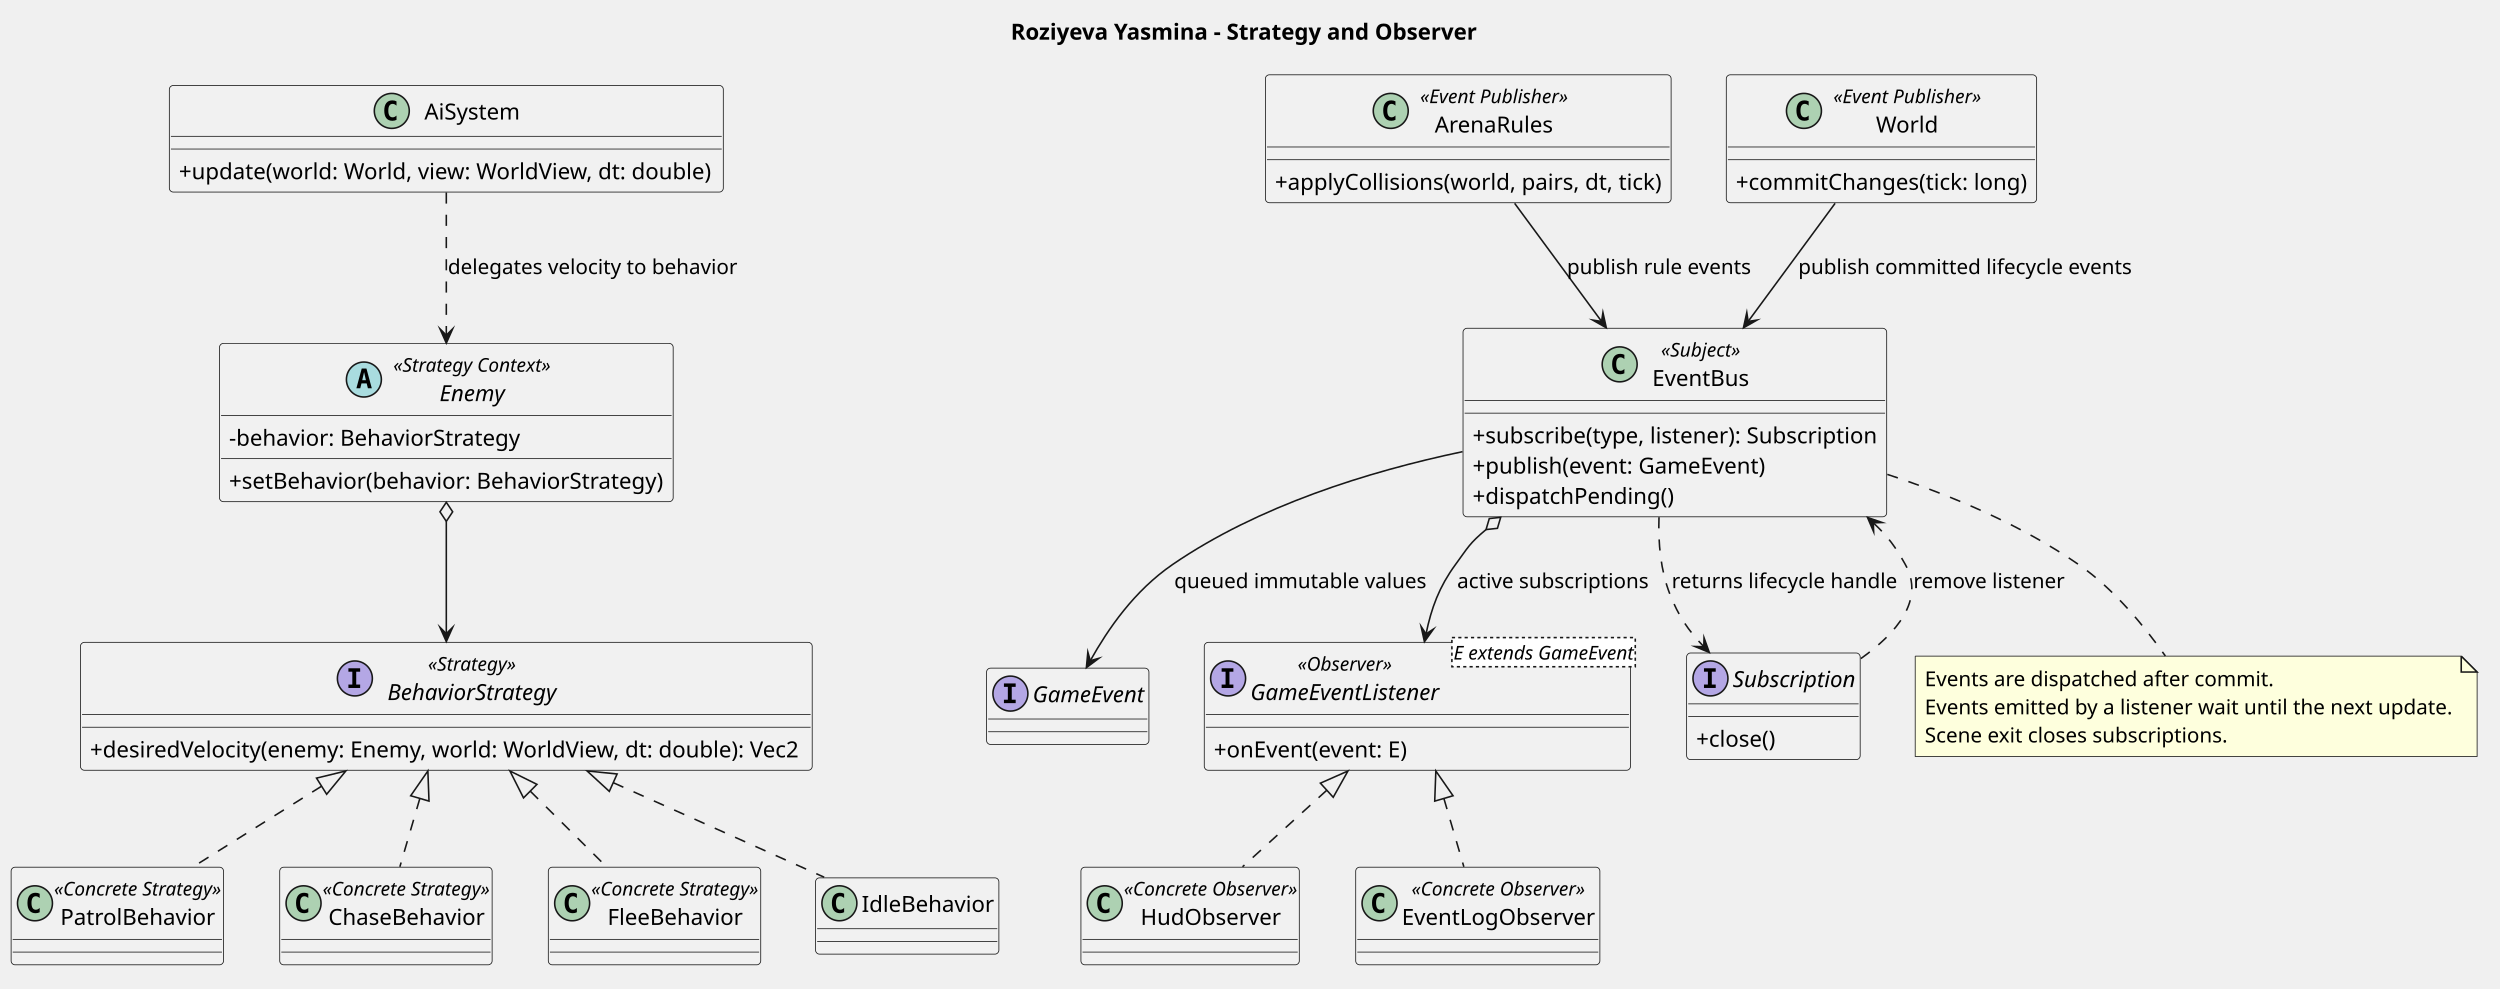
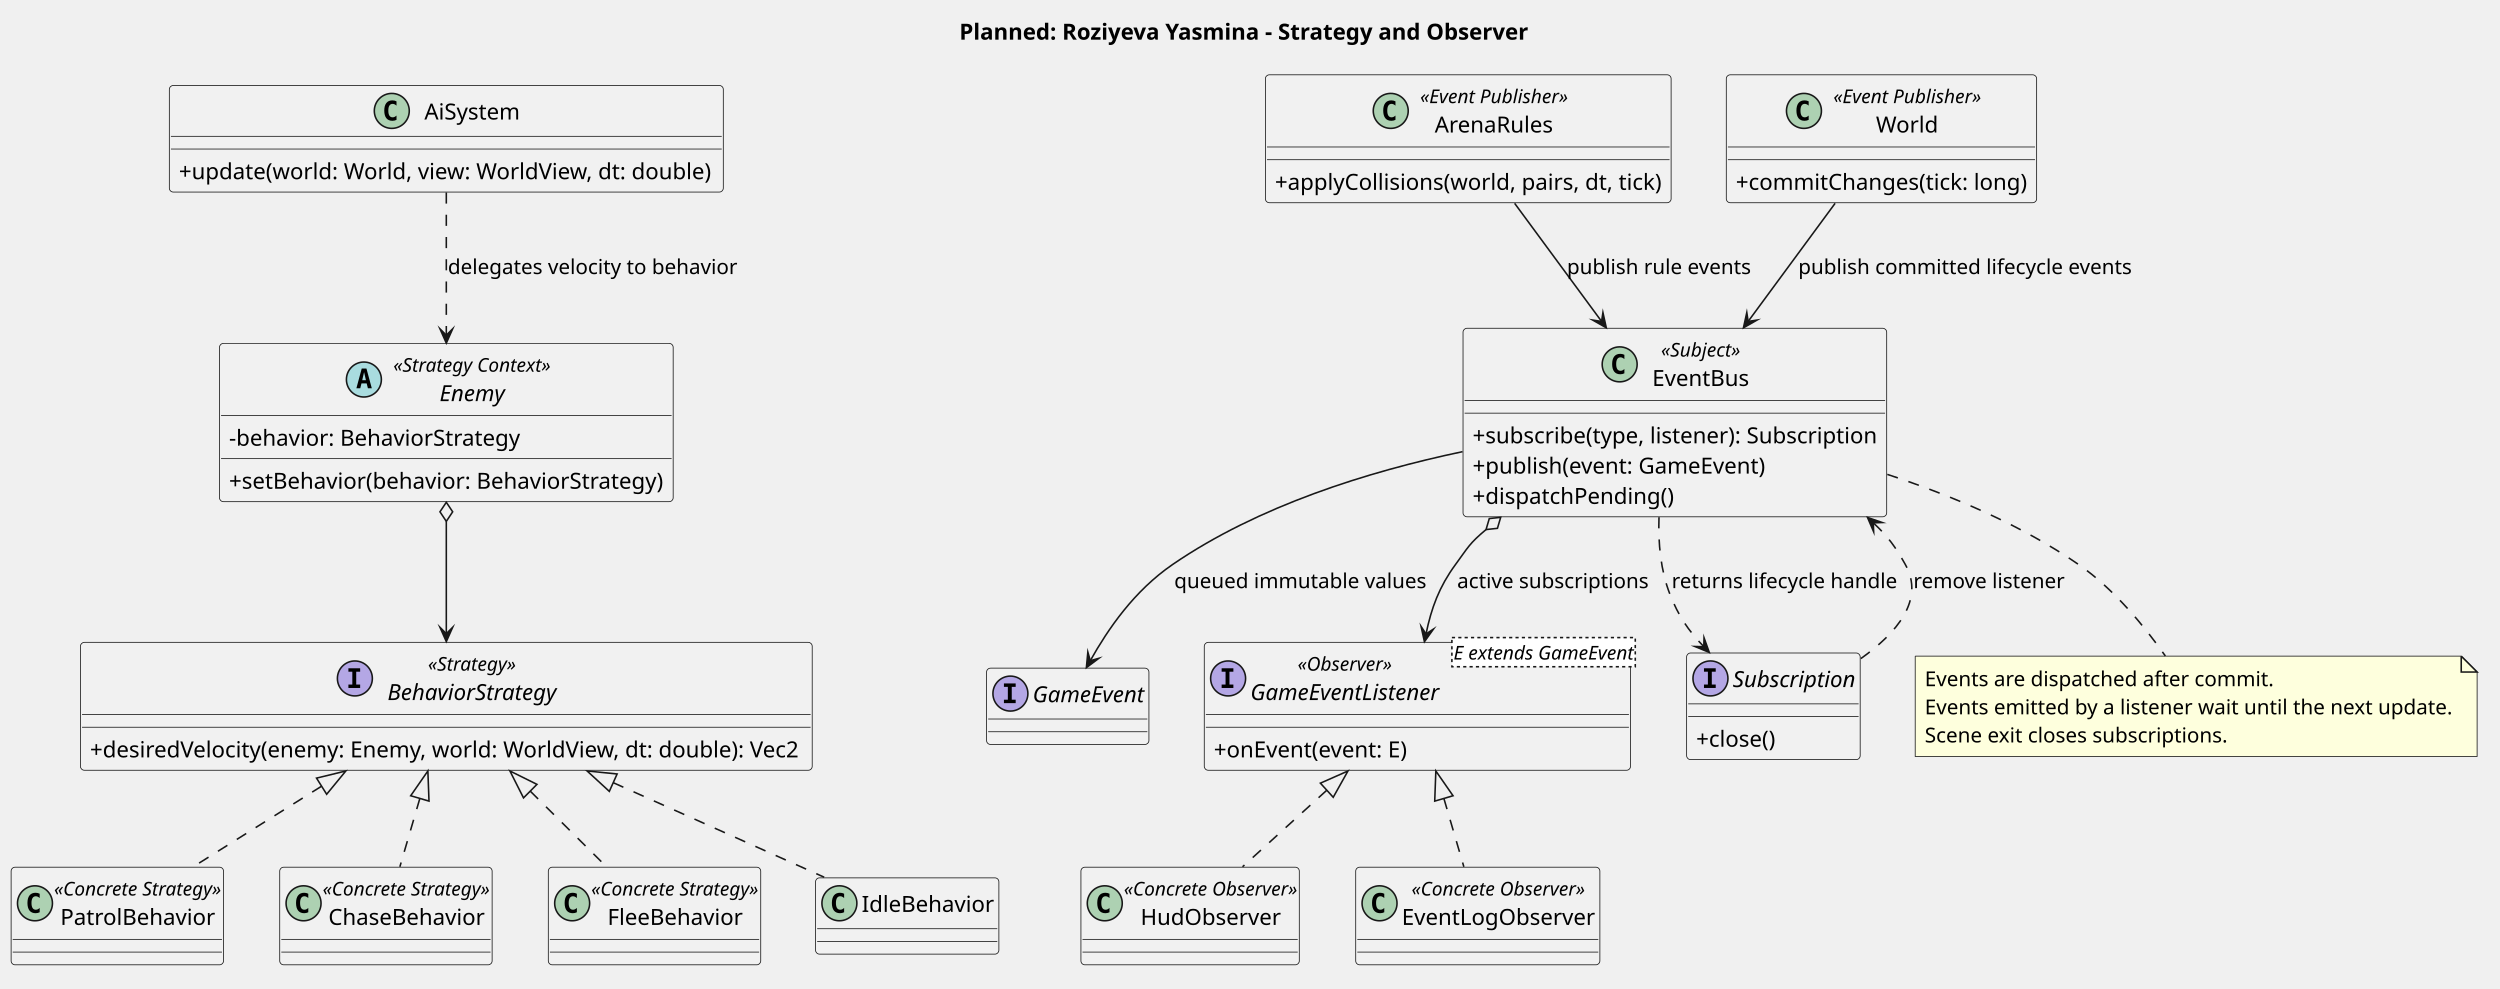
<svg xmlns="http://www.w3.org/2000/svg" version="1.1" data-diagram-type="CLASS" style="width:1573px;height:622px;background:#FFFFFF;" width="1573px" height="622px" viewBox="0 0 1573 622" zoomAndPan="magnify" preserveAspectRatio="none" contentStyleType="text/css">
  <defs />
  <g font-family="sans-serif" lengthAdjust="spacing">
    <g class="title" data-source-line="1">
-       <text x="635.959" y="24.966" fill="#000" font-size="14" textLength="294.685" font-weight="700">Roziyeva Yasmina - Strategy and Observer</text>
+       <text x="603.619" y="24.966" fill="#000" font-size="14" textLength="359.365" font-weight="700">Planned: Roziyeva Yasmina - Strategy and Observer</text>
    </g>
    <g class="entity" data-qualified-name="Enemy" id="ent0001" data-source-line="3">
      <rect x="138.09" y="216.088" width="285.475" height="99.548" fill="#F1F1F1" style="stroke:#181818;stroke-width:0.5;" rx="2.5" ry="2.5" />
      <ellipse cx="228.963" cy="238.794" rx="11" ry="11" fill="#A9DCDF" style="stroke:#181818;stroke-width:1;" />
      <path d="M229.073,234.138 L227.916,239.216 L230.244,239.216 L229.073,234.138 Z M227.588,231.903 L230.573,231.903 L233.932,244.294 L231.479,244.294 L230.713,241.231 L227.432,241.231 L226.682,244.294 L224.244,244.294 L227.588,231.903 Z " fill="#000" />
      <text x="247.463" y="233.916" fill="#000" font-size="12" textLength="99.229" font-style="italic">«Strategy Context»</text>
      <text x="276.54" y="252.398" fill="#000" font-size="14" textLength="41.076" font-style="italic">Enemy</text>
      <line x1="139.09" y1="261.5" x2="422.565" y2="261.5" style="stroke:#181818;stroke-width:0.5;" />
      <text x="144.09" y="280.466" fill="#000" font-size="14" textLength="183.441">-behavior: BehaviorStrategy</text>
      <line x1="139.09" y1="288.568" x2="422.565" y2="288.568" style="stroke:#181818;stroke-width:0.5;" />
      <text x="144.09" y="307.534" fill="#000" font-size="14" textLength="273.475">+setBehavior(behavior: BehaviorStrategy)</text>
    </g>
    <g class="entity" data-qualified-name="BehaviorStrategy" id="ent0002" data-source-line="7">
      <rect x="50.61" y="404.168" width="460.432" height="80.48" fill="#F1F1F1" style="stroke:#181818;stroke-width:0.5;" rx="2.5" ry="2.5" />
      <ellipse cx="223.292" cy="426.874" rx="11" ry="11" fill="#B4A7E5" style="stroke:#181818;stroke-width:1;" />
      <path d="M219.214,422.64 L219.214,420.483 L226.605,420.483 L226.605,422.64 L224.136,422.64 L224.136,430.718 L226.605,430.718 L226.605,432.874 L219.214,432.874 L219.214,430.718 L221.683,430.718 L221.683,422.64 L219.214,422.64 Z " fill="#000" />
      <text x="269.272" y="421.996" fill="#000" font-size="12" textLength="55.608" font-style="italic">«Strategy»</text>
      <text x="243.792" y="440.478" fill="#000" font-size="14" textLength="106.568" font-style="italic">BehaviorStrategy</text>
      <line x1="51.61" y1="449.58" x2="510.042" y2="449.58" style="stroke:#181818;stroke-width:0.5;" />
      <line x1="51.61" y1="457.58" x2="510.042" y2="457.58" style="stroke:#181818;stroke-width:0.5;" />
      <text x="56.61" y="476.546" fill="#000" font-size="14" textLength="448.432">+desiredVelocity(enemy: Enemy, world: WorldView, dt: double): Vec2</text>
    </g>
    <g class="entity" data-qualified-name="PatrolBehavior" id="ent0003" data-source-line="10">
      <rect x="7" y="545.648" width="133.649" height="61.412" fill="#F1F1F1" style="stroke:#181818;stroke-width:0.5;" rx="2.5" ry="2.5" />
      <ellipse cx="22" cy="568.354" rx="11" ry="11" fill="#ADD1B2" style="stroke:#181818;stroke-width:1;" />
      <path d="M24.969,573.995 Q24.391,574.291 23.75,574.432 Q23.109,574.588 22.406,574.588 Q19.906,574.588 18.578,572.948 Q17.266,571.291 17.266,568.166 Q17.266,565.041 18.578,563.385 Q19.906,561.729 22.406,561.729 Q23.109,561.729 23.75,561.885 Q24.406,562.041 24.969,562.338 L24.969,565.057 Q24.344,564.479 23.75,564.213 Q23.156,563.932 22.531,563.932 Q21.188,563.932 20.5,565.01 Q19.813,566.073 19.813,568.166 Q19.813,570.26 20.5,571.338 Q21.188,572.401 22.531,572.401 Q23.156,572.401 23.75,572.135 Q24.344,571.854 24.969,571.276 L24.969,573.995 Z " fill="#000" />
      <text x="34" y="563.476" fill="#000" font-size="12" textLength="105.649" font-style="italic">«Concrete Strategy»</text>
      <text x="37.965" y="581.958" fill="#000" font-size="14" textLength="97.72">PatrolBehavior</text>
      <line x1="8" y1="591.06" x2="139.649" y2="591.06" style="stroke:#181818;stroke-width:0.5;" />
      <line x1="8" y1="599.06" x2="139.649" y2="599.06" style="stroke:#181818;stroke-width:0.5;" />
    </g>
    <g class="entity" data-qualified-name="ChaseBehavior" id="ent0004" data-source-line="11">
      <rect x="176" y="545.648" width="133.649" height="61.412" fill="#F1F1F1" style="stroke:#181818;stroke-width:0.5;" rx="2.5" ry="2.5" />
      <ellipse cx="191" cy="568.354" rx="11" ry="11" fill="#ADD1B2" style="stroke:#181818;stroke-width:1;" />
      <path d="M193.969,573.995 Q193.391,574.291 192.75,574.432 Q192.109,574.588 191.406,574.588 Q188.906,574.588 187.578,572.948 Q186.266,571.291 186.266,568.166 Q186.266,565.041 187.578,563.385 Q188.906,561.729 191.406,561.729 Q192.109,561.729 192.75,561.885 Q193.406,562.041 193.969,562.338 L193.969,565.057 Q193.344,564.479 192.75,564.213 Q192.156,563.932 191.531,563.932 Q190.188,563.932 189.5,565.01 Q188.813,566.073 188.813,568.166 Q188.813,570.26 189.5,571.338 Q190.188,572.401 191.531,572.401 Q192.156,572.401 192.75,572.135 Q193.344,571.854 193.969,571.276 L193.969,573.995 Z " fill="#000" />
      <text x="203" y="563.476" fill="#000" font-size="12" textLength="105.649" font-style="italic">«Concrete Strategy»</text>
      <text x="206.608" y="581.958" fill="#000" font-size="14" textLength="98.434">ChaseBehavior</text>
      <line x1="177" y1="591.06" x2="308.649" y2="591.06" style="stroke:#181818;stroke-width:0.5;" />
      <line x1="177" y1="599.06" x2="308.649" y2="599.06" style="stroke:#181818;stroke-width:0.5;" />
    </g>
    <g class="entity" data-qualified-name="FleeBehavior" id="ent0005" data-source-line="12">
      <rect x="345" y="545.648" width="133.649" height="61.412" fill="#F1F1F1" style="stroke:#181818;stroke-width:0.5;" rx="2.5" ry="2.5" />
      <ellipse cx="360" cy="568.354" rx="11" ry="11" fill="#ADD1B2" style="stroke:#181818;stroke-width:1;" />
      <path d="M362.969,573.995 Q362.391,574.291 361.75,574.432 Q361.109,574.588 360.406,574.588 Q357.906,574.588 356.578,572.948 Q355.266,571.291 355.266,568.166 Q355.266,565.041 356.578,563.385 Q357.906,561.729 360.406,561.729 Q361.109,561.729 361.75,561.885 Q362.406,562.041 362.969,562.338 L362.969,565.057 Q362.344,564.479 361.75,564.213 Q361.156,563.932 360.531,563.932 Q359.188,563.932 358.5,565.01 Q357.813,566.073 357.813,568.166 Q357.813,570.26 358.5,571.338 Q359.188,572.401 360.531,572.401 Q361.156,572.401 361.75,572.135 Q362.344,571.854 362.969,571.276 L362.969,573.995 Z " fill="#000" />
      <text x="372" y="563.476" fill="#000" font-size="12" textLength="105.649" font-style="italic">«Concrete Strategy»</text>
      <text x="382.251" y="581.958" fill="#000" font-size="14" textLength="85.148">FleeBehavior</text>
      <line x1="346" y1="591.06" x2="477.649" y2="591.06" style="stroke:#181818;stroke-width:0.5;" />
      <line x1="346" y1="599.06" x2="477.649" y2="599.06" style="stroke:#181818;stroke-width:0.5;" />
    </g>
    <g class="entity" data-qualified-name="IdleBehavior" id="ent0006" data-source-line="13">
      <rect x="513.15" y="552.348" width="115.342" height="48" fill="#F1F1F1" style="stroke:#181818;stroke-width:0.5;" rx="2.5" ry="2.5" />
      <ellipse cx="528.15" cy="568.348" rx="11" ry="11" fill="#ADD1B2" style="stroke:#181818;stroke-width:1;" />
      <path d="M531.119,573.989 Q530.541,574.285 529.9,574.426 Q529.259,574.582 528.556,574.582 Q526.056,574.582 524.728,572.942 Q523.416,571.285 523.416,568.16 Q523.416,565.035 524.728,563.379 Q526.056,561.723 528.556,561.723 Q529.259,561.723 529.9,561.879 Q530.556,562.035 531.119,562.332 L531.119,565.051 Q530.494,564.473 529.9,564.207 Q529.306,563.926 528.681,563.926 Q527.338,563.926 526.65,565.004 Q525.963,566.067 525.963,568.16 Q525.963,570.254 526.65,571.332 Q527.338,572.395 528.681,572.395 Q529.306,572.395 529.9,572.129 Q530.494,571.848 531.119,571.27 L531.119,573.989 Z " fill="#000" />
      <text x="542.15" y="573.78" fill="#000" font-size="14" textLength="83.342">IdleBehavior</text>
      <line x1="514.15" y1="584.348" x2="627.492" y2="584.348" style="stroke:#181818;stroke-width:0.5;" />
      <line x1="514.15" y1="592.348" x2="627.492" y2="592.348" style="stroke:#181818;stroke-width:0.5;" />
    </g>
    <g class="entity" data-qualified-name="AiSystem" id="ent0007" data-source-line="14">
      <rect x="106.55" y="53.778" width="348.559" height="67.068" fill="#F1F1F1" style="stroke:#181818;stroke-width:0.5;" rx="2.5" ry="2.5" />
      <ellipse cx="246.514" cy="69.778" rx="11" ry="11" fill="#ADD1B2" style="stroke:#181818;stroke-width:1;" />
      <path d="M249.483,75.419 Q248.905,75.715 248.264,75.856 Q247.624,76.012 246.921,76.012 Q244.421,76.012 243.093,74.372 Q241.78,72.715 241.78,69.59 Q241.78,66.465 243.093,64.809 Q244.421,63.153 246.921,63.153 Q247.624,63.153 248.264,63.309 Q248.921,63.465 249.483,63.762 L249.483,66.481 Q248.858,65.903 248.264,65.637 Q247.671,65.356 247.046,65.356 Q245.702,65.356 245.014,66.434 Q244.327,67.497 244.327,69.59 Q244.327,71.684 245.014,72.762 Q245.702,73.825 247.046,73.825 Q247.671,73.825 248.264,73.559 Q248.858,73.278 249.483,72.7 L249.483,75.419 Z " fill="#000" />
      <text x="267.014" y="75.21" fill="#000" font-size="14" textLength="60.13">AiSystem</text>
      <line x1="107.55" y1="85.778" x2="454.109" y2="85.778" style="stroke:#181818;stroke-width:0.5;" />
      <line x1="107.55" y1="93.778" x2="454.109" y2="93.778" style="stroke:#181818;stroke-width:0.5;" />
      <text x="112.55" y="112.744" fill="#000" font-size="14" textLength="336.559">+update(world: World, view: WorldView, dt: double)</text>
    </g>
    <g class="entity" data-qualified-name="ArenaRules" id="ent0008" data-source-line="17">
      <rect x="796.19" y="47.068" width="255.277" height="80.48" fill="#F1F1F1" style="stroke:#181818;stroke-width:0.5;" rx="2.5" ry="2.5" />
      <ellipse cx="875.054" cy="69.774" rx="11" ry="11" fill="#ADD1B2" style="stroke:#181818;stroke-width:1;" />
      <path d="M878.023,75.415 Q877.445,75.711 876.804,75.852 Q876.164,76.008 875.46,76.008 Q872.96,76.008 871.632,74.368 Q870.32,72.711 870.32,69.586 Q870.32,66.461 871.632,64.805 Q872.96,63.149 875.46,63.149 Q876.164,63.149 876.804,63.305 Q877.46,63.461 878.023,63.758 L878.023,66.477 Q877.398,65.899 876.804,65.633 Q876.21,65.352 875.585,65.352 Q874.242,65.352 873.554,66.43 Q872.867,67.493 872.867,69.586 Q872.867,71.68 873.554,72.758 Q874.242,73.821 875.585,73.821 Q876.21,73.821 876.804,73.555 Q877.398,73.274 878.023,72.696 L878.023,75.415 Z " fill="#000" />
      <text x="893.554" y="64.896" fill="#000" font-size="12" textLength="93.049" font-style="italic">«Event Publisher»</text>
      <text x="902.727" y="83.378" fill="#000" font-size="14" textLength="74.704">ArenaRules</text>
      <line x1="797.19" y1="92.48" x2="1050.467" y2="92.48" style="stroke:#181818;stroke-width:0.5;" />
      <line x1="797.19" y1="100.48" x2="1050.467" y2="100.48" style="stroke:#181818;stroke-width:0.5;" />
      <text x="802.19" y="119.446" fill="#000" font-size="14" textLength="243.277">+applyCollisions(world, pairs, dt, tick)</text>
    </g>
    <g class="entity" data-qualified-name="World" id="ent0009" data-source-line="20">
      <rect x="1086.19" y="47.068" width="195.259" height="80.48" fill="#F1F1F1" style="stroke:#181818;stroke-width:0.5;" rx="2.5" ry="2.5" />
      <ellipse cx="1135.045" cy="69.774" rx="11" ry="11" fill="#ADD1B2" style="stroke:#181818;stroke-width:1;" />
      <path d="M1138.014,75.415 Q1137.436,75.711 1136.795,75.852 Q1136.155,76.008 1135.452,76.008 Q1132.952,76.008 1131.623,74.368 Q1130.311,72.711 1130.311,69.586 Q1130.311,66.461 1131.623,64.805 Q1132.952,63.149 1135.452,63.149 Q1136.155,63.149 1136.795,63.305 Q1137.452,63.461 1138.014,63.758 L1138.014,66.477 Q1137.389,65.899 1136.795,65.633 Q1136.202,65.352 1135.577,65.352 Q1134.233,65.352 1133.545,66.43 Q1132.858,67.493 1132.858,69.586 Q1132.858,71.68 1133.545,72.758 Q1134.233,73.821 1135.577,73.821 Q1136.202,73.821 1136.795,73.555 Q1137.389,73.274 1138.014,72.696 L1138.014,75.415 Z " fill="#000" />
      <text x="1153.545" y="64.896" fill="#000" font-size="12" textLength="93.049" font-style="italic">«Event Publisher»</text>
      <text x="1180.323" y="83.378" fill="#000" font-size="14" textLength="39.494">World</text>
      <line x1="1087.19" y1="92.48" x2="1280.449" y2="92.48" style="stroke:#181818;stroke-width:0.5;" />
      <line x1="1087.19" y1="100.48" x2="1280.449" y2="100.48" style="stroke:#181818;stroke-width:0.5;" />
      <text x="1092.19" y="119.446" fill="#000" font-size="14" textLength="183.259">+commitChanges(tick: long)</text>
    </g>
    <g class="entity" data-qualified-name="GameEvent" id="ent0010" data-source-line="23">
      <rect x="620.75" y="420.408" width="102.154" height="48" fill="#F1F1F1" style="stroke:#181818;stroke-width:0.5;" rx="2.5" ry="2.5" />
      <ellipse cx="635.75" cy="436.408" rx="11" ry="11" fill="#B4A7E5" style="stroke:#181818;stroke-width:1;" />
      <path d="M631.672,432.174 L631.672,430.017 L639.063,430.017 L639.063,432.174 L636.594,432.174 L636.594,440.252 L639.063,440.252 L639.063,442.408 L631.672,442.408 L631.672,440.252 L634.141,440.252 L634.141,432.174 L631.672,432.174 Z " fill="#000" />
      <text x="649.75" y="441.84" fill="#000" font-size="14" textLength="70.154" font-style="italic">GameEvent</text>
      <line x1="621.75" y1="452.408" x2="721.904" y2="452.408" style="stroke:#181818;stroke-width:0.5;" />
      <line x1="621.75" y1="460.408" x2="721.904" y2="460.408" style="stroke:#181818;stroke-width:0.5;" />
    </g>
    <g class="entity" data-qualified-name="EventBus" id="ent0011" data-source-line="24">
      <rect x="920.54" y="206.548" width="266.561" height="118.616" fill="#F1F1F1" style="stroke:#181818;stroke-width:0.5;" rx="2.5" ry="2.5" />
      <ellipse cx="1019.093" cy="229.254" rx="11" ry="11" fill="#ADD1B2" style="stroke:#181818;stroke-width:1;" />
      <path d="M1022.061,234.895 Q1021.483,235.191 1020.843,235.332 Q1020.202,235.488 1019.499,235.488 Q1016.999,235.488 1015.671,233.848 Q1014.358,232.191 1014.358,229.066 Q1014.358,225.941 1015.671,224.285 Q1016.999,222.629 1019.499,222.629 Q1020.202,222.629 1020.843,222.785 Q1021.499,222.941 1022.061,223.238 L1022.061,225.957 Q1021.436,225.379 1020.843,225.113 Q1020.249,224.832 1019.624,224.832 Q1018.28,224.832 1017.593,225.91 Q1016.905,226.973 1016.905,229.066 Q1016.905,231.16 1017.593,232.238 Q1018.28,233.301 1019.624,233.301 Q1020.249,233.301 1020.843,233.035 Q1021.436,232.754 1022.061,232.176 L1022.061,234.895 Z " fill="#000" />
      <text x="1045.116" y="224.376" fill="#000" font-size="12" textLength="49.908" font-style="italic">«Subject»</text>
      <text x="1039.593" y="242.858" fill="#000" font-size="14" textLength="60.956">EventBus</text>
      <line x1="921.54" y1="251.96" x2="1186.101" y2="251.96" style="stroke:#181818;stroke-width:0.5;" />
      <line x1="921.54" y1="259.96" x2="1186.101" y2="259.96" style="stroke:#181818;stroke-width:0.5;" />
      <text x="926.54" y="278.926" fill="#000" font-size="14" textLength="254.561">+subscribe(type, listener): Subscription</text>
      <text x="926.54" y="297.994" fill="#000" font-size="14" textLength="184.393">+publish(event: GameEvent)</text>
      <text x="926.54" y="317.062" fill="#000" font-size="14" textLength="126.728">+dispatchPending()</text>
    </g>
    <g class="entity" data-qualified-name="Listener" id="ent0012" data-source-line="29">
      <rect x="757.73" y="404.168" width="268.18" height="80.48" fill="#F1F1F1" style="stroke:#181818;stroke-width:0.5;" rx="2.5" ry="2.5" />
      <ellipse cx="772.73" cy="426.874" rx="11" ry="11" fill="#B4A7E5" style="stroke:#181818;stroke-width:1;" />
      <path d="M768.652,422.64 L768.652,420.483 L776.043,420.483 L776.043,422.64 L773.574,422.64 L773.574,430.718 L776.043,430.718 L776.043,432.874 L768.652,432.874 L768.652,430.718 L771.121,430.718 L771.121,422.64 L768.652,422.64 Z " fill="#000" />
      <text x="816.45" y="421.996" fill="#000" font-size="12" textLength="59.364" font-style="italic">«Observer»</text>
      <text x="786.73" y="440.478" fill="#000" font-size="14" textLength="118.804" font-style="italic">GameEventListener</text>
      <rect x="913.534" y="401.168" width="115.377" height="18.344" fill="#FFF" style="stroke:#181818;stroke-width:1;stroke-dasharray:2,2;" />
      <text x="914.534" y="414.996" fill="#000" font-size="12" textLength="113.377" font-style="italic">E extends GameEvent</text>
      <line x1="758.73" y1="449.58" x2="1024.91" y2="449.58" style="stroke:#181818;stroke-width:0.5;" />
      <line x1="758.73" y1="457.58" x2="1024.91" y2="457.58" style="stroke:#181818;stroke-width:0.5;" />
      <text x="763.73" y="476.546" fill="#000" font-size="14" textLength="121.813">+onEvent(event: E)</text>
    </g>
    <g class="entity" data-qualified-name="Subscription" id="ent0013" data-source-line="32">
      <rect x="1061.22" y="410.868" width="109.21" height="67.068" fill="#F1F1F1" style="stroke:#181818;stroke-width:0.5;" rx="2.5" ry="2.5" />
      <ellipse cx="1076.22" cy="426.868" rx="11" ry="11" fill="#B4A7E5" style="stroke:#181818;stroke-width:1;" />
      <path d="M1072.142,422.634 L1072.142,420.477 L1079.533,420.477 L1079.533,422.634 L1077.064,422.634 L1077.064,430.712 L1079.533,430.712 L1079.533,432.868 L1072.142,432.868 L1072.142,430.712 L1074.611,430.712 L1074.611,422.634 L1072.142,422.634 Z " fill="#000" />
      <text x="1090.22" y="432.3" fill="#000" font-size="14" textLength="77.21" font-style="italic">Subscription</text>
      <line x1="1062.22" y1="442.868" x2="1169.43" y2="442.868" style="stroke:#181818;stroke-width:0.5;" />
      <line x1="1062.22" y1="450.868" x2="1169.43" y2="450.868" style="stroke:#181818;stroke-width:0.5;" />
      <text x="1067.22" y="469.834" fill="#000" font-size="14" textLength="49.812">+close()</text>
    </g>
    <g class="entity" data-qualified-name="HudObserver" id="ent0014" data-source-line="35">
      <rect x="680.12" y="545.648" width="137.405" height="61.412" fill="#F1F1F1" style="stroke:#181818;stroke-width:0.5;" rx="2.5" ry="2.5" />
      <ellipse cx="695.12" cy="568.354" rx="11" ry="11" fill="#ADD1B2" style="stroke:#181818;stroke-width:1;" />
      <path d="M698.089,573.995 Q697.511,574.291 696.87,574.432 Q696.229,574.588 695.526,574.588 Q693.026,574.588 691.698,572.948 Q690.386,571.291 690.386,568.166 Q690.386,565.041 691.698,563.385 Q693.026,561.729 695.526,561.729 Q696.229,561.729 696.87,561.885 Q697.526,562.041 698.089,562.338 L698.089,565.057 Q697.464,564.479 696.87,564.213 Q696.276,563.932 695.651,563.932 Q694.308,563.932 693.62,565.01 Q692.933,566.073 692.933,568.166 Q692.933,570.26 693.62,571.338 Q694.308,572.401 695.651,572.401 Q696.276,572.401 696.87,572.135 Q697.464,571.854 698.089,571.276 L698.089,573.995 Z " fill="#000" />
      <text x="707.12" y="563.476" fill="#000" font-size="12" textLength="109.405" font-style="italic">«Concrete Observer»</text>
      <text x="717.646" y="581.958" fill="#000" font-size="14" textLength="88.354">HudObserver</text>
      <line x1="681.12" y1="591.06" x2="816.525" y2="591.06" style="stroke:#181818;stroke-width:0.5;" />
      <line x1="681.12" y1="599.06" x2="816.525" y2="599.06" style="stroke:#181818;stroke-width:0.5;" />
    </g>
    <g class="entity" data-qualified-name="EventLogObserver" id="ent0015" data-source-line="36">
      <rect x="853.01" y="545.648" width="153.632" height="61.412" fill="#F1F1F1" style="stroke:#181818;stroke-width:0.5;" rx="2.5" ry="2.5" />
      <ellipse cx="868.01" cy="568.354" rx="11" ry="11" fill="#ADD1B2" style="stroke:#181818;stroke-width:1;" />
      <path d="M870.979,573.995 Q870.401,574.291 869.76,574.432 Q869.119,574.588 868.416,574.588 Q865.916,574.588 864.588,572.948 Q863.276,571.291 863.276,568.166 Q863.276,565.041 864.588,563.385 Q865.916,561.729 868.416,561.729 Q869.119,561.729 869.76,561.885 Q870.416,562.041 870.979,562.338 L870.979,565.057 Q870.354,564.479 869.76,564.213 Q869.166,563.932 868.541,563.932 Q867.198,563.932 866.51,565.01 Q865.823,566.073 865.823,568.166 Q865.823,570.26 866.51,571.338 Q867.198,572.401 868.541,572.401 Q869.166,572.401 869.76,572.135 Q870.354,571.854 870.979,571.276 L870.979,573.995 Z " fill="#000" />
      <text x="888.123" y="563.476" fill="#000" font-size="12" textLength="109.405" font-style="italic">«Concrete Observer»</text>
      <text x="882.01" y="581.958" fill="#000" font-size="14" textLength="121.632">EventLogObserver</text>
      <line x1="854.01" y1="591.06" x2="1005.642" y2="591.06" style="stroke:#181818;stroke-width:0.5;" />
      <line x1="854.01" y1="599.06" x2="1005.642" y2="599.06" style="stroke:#181818;stroke-width:0.5;" />
    </g>
    <g class="entity" data-qualified-name="GMN30" id="ent0031" data-source-line="52">
      <path d="M1205.05,412.848 L1205.05,475.966 L1558.603,475.966 L1558.603,422.848 L1548.603,412.848 L1205.05,412.848" style="stroke:#181818;stroke-width:0.5;" fill="#FEFFDD" />
      <path d="M1548.603,412.848 L1548.603,422.848 L1558.603,422.848 L1548.603,412.848" style="stroke:#181818;stroke-width:1;" fill="#FEFFDD" />
      <text x="1211.05" y="431.745" fill="#000" font-size="13" textLength="219.895">Events are dispatched after commit.</text>
      <text x="1211.05" y="449.451" fill="#000" font-size="13" textLength="332.553">Events emitted by a listener wait until the next update.</text>
      <text x="1211.05" y="467.157" fill="#000" font-size="13" textLength="190.814">Scene exit closes subscriptions.</text>
    </g>
    <g class="link" data-entity-1="ent0001" data-entity-2="ent0002" id="lnk16" data-source-line="37" data-link-type="aggregation">
      <path d="M280.82,328.038 C280.82,355.688 280.82,372.748 280.82,398.688" style="stroke:#181818;stroke-width:1;" fill="none" id="Enemy-BehaviorStrategy" codeLine="37" />
      <polygon points="280.82,316.038,276.82,322.038,280.82,328.038,284.82,322.038,280.82,316.038" fill="none" style="stroke:#181818;stroke-width:1;stroke-linejoin:miter;stroke-miterlimit:10;" />
      <polygon points="280.82,403.688,284.82,394.688,280.82,398.688,276.82,394.688,280.82,403.688" fill="#181818" style="stroke:#181818;stroke-width:1;stroke-linejoin:miter;stroke-miterlimit:10;" />
    </g>
    <g class="link" data-entity-1="ent0007" data-entity-2="ent0001" id="lnk17" data-source-line="38" data-link-type="dependency">
      <path d="M280.82,121.108 C280.82,147.728 280.82,180.678 280.82,210.898" style="stroke:#181818;stroke-width:1;stroke-dasharray:7,7;" fill="none" id="AiSystem-to-Enemy" codeLine="38" />
      <polygon points="280.82,215.898,284.82,206.898,280.82,210.898,276.82,206.898,280.82,215.898" fill="#181818" style="stroke:#181818;stroke-width:1;stroke-linejoin:miter;stroke-miterlimit:10;" />
      <text x="281.82" y="172.445" fill="#000" font-size="13" textLength="182.169">delegates velocity to behavior</text>
    </g>
    <g class="link" data-entity-1="ent0002" data-entity-2="ent0003" id="lnk18" data-source-line="39" data-link-type="extension">
      <path d="M202.345,494.669 C171.555,513.999 150.37,527.298 121.89,545.178" style="stroke:#181818;stroke-width:1;stroke-dasharray:7,7;" fill="none" id="BehaviorStrategy-backto-PatrolBehavior" codeLine="39" />
      <polygon points="217.59,485.098,199.155,489.587,205.535,499.75,217.59,485.098" fill="none" style="stroke:#181818;stroke-width:1;stroke-linejoin:miter;stroke-miterlimit:10;" />
    </g>
    <g class="link" data-entity-1="ent0002" data-entity-2="ent0004" id="lnk19" data-source-line="40" data-link-type="extension">
      <path d="M264.165,502.373 C258.485,521.783 256.82,527.478 251.59,545.388" style="stroke:#181818;stroke-width:1;stroke-dasharray:7,7;" fill="none" id="BehaviorStrategy-backto-ChaseBehavior" codeLine="40" />
      <polygon points="269.22,485.098,258.406,500.688,269.923,504.059,269.22,485.098" fill="none" style="stroke:#181818;stroke-width:1;stroke-linejoin:miter;stroke-miterlimit:10;" />
    </g>
    <g class="link" data-entity-1="ent0002" data-entity-2="ent0005" id="lnk20" data-source-line="41" data-link-type="extension">
      <path d="M333.617,497.777 C353.177,517.187 363.56,527.478 381.62,545.388" style="stroke:#181818;stroke-width:1;stroke-dasharray:7,7;" fill="none" id="BehaviorStrategy-backto-FleeBehavior" codeLine="41" />
      <polygon points="320.84,485.098,329.391,502.036,337.843,493.518,320.84,485.098" fill="none" style="stroke:#181818;stroke-width:1;stroke-linejoin:miter;stroke-miterlimit:10;" />
    </g>
    <g class="link" data-entity-1="ent0002" data-entity-2="ent0006" id="lnk21" data-source-line="42" data-link-type="extension">
      <path d="M385.836,492.459 C434.636,514.329 477.12,533.368 518.59,551.948" style="stroke:#181818;stroke-width:1;stroke-dasharray:7,7;" fill="none" id="BehaviorStrategy-backto-IdleBehavior" codeLine="42" />
      <polygon points="369.41,485.098,383.382,497.935,388.29,486.984,369.41,485.098" fill="none" style="stroke:#181818;stroke-width:1;stroke-linejoin:miter;stroke-miterlimit:10;" />
    </g>
    <g class="link" data-entity-1="ent0008" data-entity-2="ent0011" id="lnk22" data-source-line="43" data-link-type="dependency">
      <path d="M953,127.928 C969.99,151.008 988.775,176.512 1007.715,202.232" style="stroke:#181818;stroke-width:1;" fill="none" id="ArenaRules-to-EventBus" codeLine="43" />
      <polygon points="1010.68,206.258,1008.564,196.639,1007.715,202.232,1002.122,201.383,1010.68,206.258" fill="#181818" style="stroke:#181818;stroke-width:1;stroke-linejoin:miter;stroke-miterlimit:10;" />
      <text x="985.93" y="172.445" fill="#000" font-size="13" textLength="116.064">publish rule events</text>
    </g>
    <g class="link" data-entity-1="ent0009" data-entity-2="ent0011" id="lnk23" data-source-line="44" data-link-type="dependency">
      <path d="M1154.65,127.928 C1137.66,151.008 1118.875,176.512 1099.935,202.232" style="stroke:#181818;stroke-width:1;" fill="none" id="World-to-EventBus" codeLine="44" />
      <polygon points="1096.97,206.258,1105.528,201.383,1099.935,202.232,1099.086,196.639,1096.97,206.258" fill="#181818" style="stroke:#181818;stroke-width:1;stroke-linejoin:miter;stroke-miterlimit:10;" />
      <text x="1131.47" y="172.445" fill="#000" font-size="13" textLength="210.145">publish committed lifecycle events</text>
    </g>
    <g class="link" data-entity-1="ent0011" data-entity-2="ent0010" id="lnk24" data-source-line="45" data-link-type="dependency">
      <path d="M920.24,284.188 C860.52,296.758 791.63,318.308 737.82,355.168 C713.68,371.708 697.267,395.638 685.997,415.718" style="stroke:#181818;stroke-width:1;" fill="none" id="EventBus-to-GameEvent" codeLine="45" />
      <polygon points="683.55,420.078,691.443,414.187,685.997,415.718,684.467,410.272,683.55,420.078" fill="#181818" style="stroke:#181818;stroke-width:1;stroke-linejoin:miter;stroke-miterlimit:10;" />
      <text x="738.82" y="370.065" fill="#000" font-size="13" textLength="158.691">queued immutable values</text>
    </g>
    <g class="link" data-entity-1="ent0011" data-entity-2="ent0012" id="lnk25" data-source-line="46" data-link-type="aggregation">
      <path d="M935.021,333.201 C924.391,342.081 923.82,344.278 915.82,355.168 C905.49,369.238 900.608,382.611 897.258,398.881" style="stroke:#181818;stroke-width:1;" fill="none" id="EventBus-Listener" codeLine="46" />
      <polygon points="944.23,325.508,937.061,326.285,935.021,333.201,942.19,332.424,944.23,325.508" fill="none" style="stroke:#181818;stroke-width:1;stroke-linejoin:miter;stroke-miterlimit:10;" />
      <polygon points="896.25,403.778,901.983,395.77,897.258,398.881,894.147,394.156,896.25,403.778" fill="#181818" style="stroke:#181818;stroke-width:1;stroke-linejoin:miter;stroke-miterlimit:10;" />
      <text x="916.82" y="370.065" fill="#000" font-size="13" textLength="120.51">active subscriptions</text>
    </g>
    <g class="link" data-entity-1="ent0011" data-entity-2="ent0013" id="lnk26" data-source-line="47" data-link-type="dependency">
      <path d="M1043.84,325.418 C1043.27,341.668 1044.82,359.008 1050.82,374.168 C1056.16,387.658 1062.058,396.44 1072.038,406.9" style="stroke:#181818;stroke-width:1;stroke-dasharray:7,7;" fill="none" id="EventBus-to-Subscription" codeLine="47" />
      <polygon points="1075.49,410.518,1072.171,401.245,1072.038,406.9,1066.383,406.768,1075.49,410.518" fill="#181818" style="stroke:#181818;stroke-width:1;stroke-linejoin:miter;stroke-miterlimit:10;" />
      <text x="1051.82" y="370.065" fill="#000" font-size="13" textLength="142.168">returns lifecycle handle</text>
    </g>
    <g class="link" data-entity-1="ent0013" data-entity-2="ent0011" id="lnk27" data-source-line="48" data-link-type="dependency">
      <path d="M1170.85,414.378 C1193.28,398.448 1211.34,377.448 1198.82,355.168 C1192.62,344.118 1188.062,337.692 1178.692,328.982" style="stroke:#181818;stroke-width:1;stroke-dasharray:7,7;" fill="none" id="Subscription-to-EventBus" codeLine="48" />
      <polygon points="1175.03,325.578,1178.899,334.635,1178.692,328.982,1184.345,328.776,1175.03,325.578" fill="#181818" style="stroke:#181818;stroke-width:1;stroke-linejoin:miter;stroke-miterlimit:10;" />
      <text x="1203.91" y="370.065" fill="#000" font-size="13" textLength="95.732">remove listener</text>
    </g>
    <g class="link" data-entity-1="ent0012" data-entity-2="ent0014" id="lnk28" data-source-line="49" data-link-type="extension">
      <path d="M834.821,497.206 C813.471,516.616 801.51,527.478 781.8,545.388" style="stroke:#181818;stroke-width:1;stroke-dasharray:7,7;" fill="none" id="Listener-backto-HudObserver" codeLine="49" />
      <polygon points="848.14,485.098,830.785,492.767,838.858,501.646,848.14,485.098" fill="none" style="stroke:#181818;stroke-width:1;stroke-linejoin:miter;stroke-miterlimit:10;" />
    </g>
    <g class="link" data-entity-1="ent0012" data-entity-2="ent0015" id="lnk29" data-source-line="50" data-link-type="extension">
      <path d="M908.485,502.373 C914.165,521.783 915.82,527.478 921.06,545.388" style="stroke:#181818;stroke-width:1;stroke-dasharray:7,7;" fill="none" id="Listener-backto-EventLogObserver" codeLine="50" />
      <polygon points="903.43,485.098,902.727,504.059,914.244,500.688,903.43,485.098" fill="none" style="stroke:#181818;stroke-width:1;stroke-linejoin:miter;stroke-miterlimit:10;" />
    </g>
    <g class="link" data-entity-1="ent0011" data-entity-2="ent0031" id="lnk32" data-source-line="52" data-link-type="association">
      <path d="M1187.49,298.478 C1228.32,311.918 1271.89,330.378 1307.82,355.168 C1329.88,370.378 1349.12,393.838 1362.45,412.748" style="stroke:#181818;stroke-width:1;stroke-dasharray:7,7;" fill="none" id="EventBus-GMN30" />
    </g>
  </g>
</svg>
